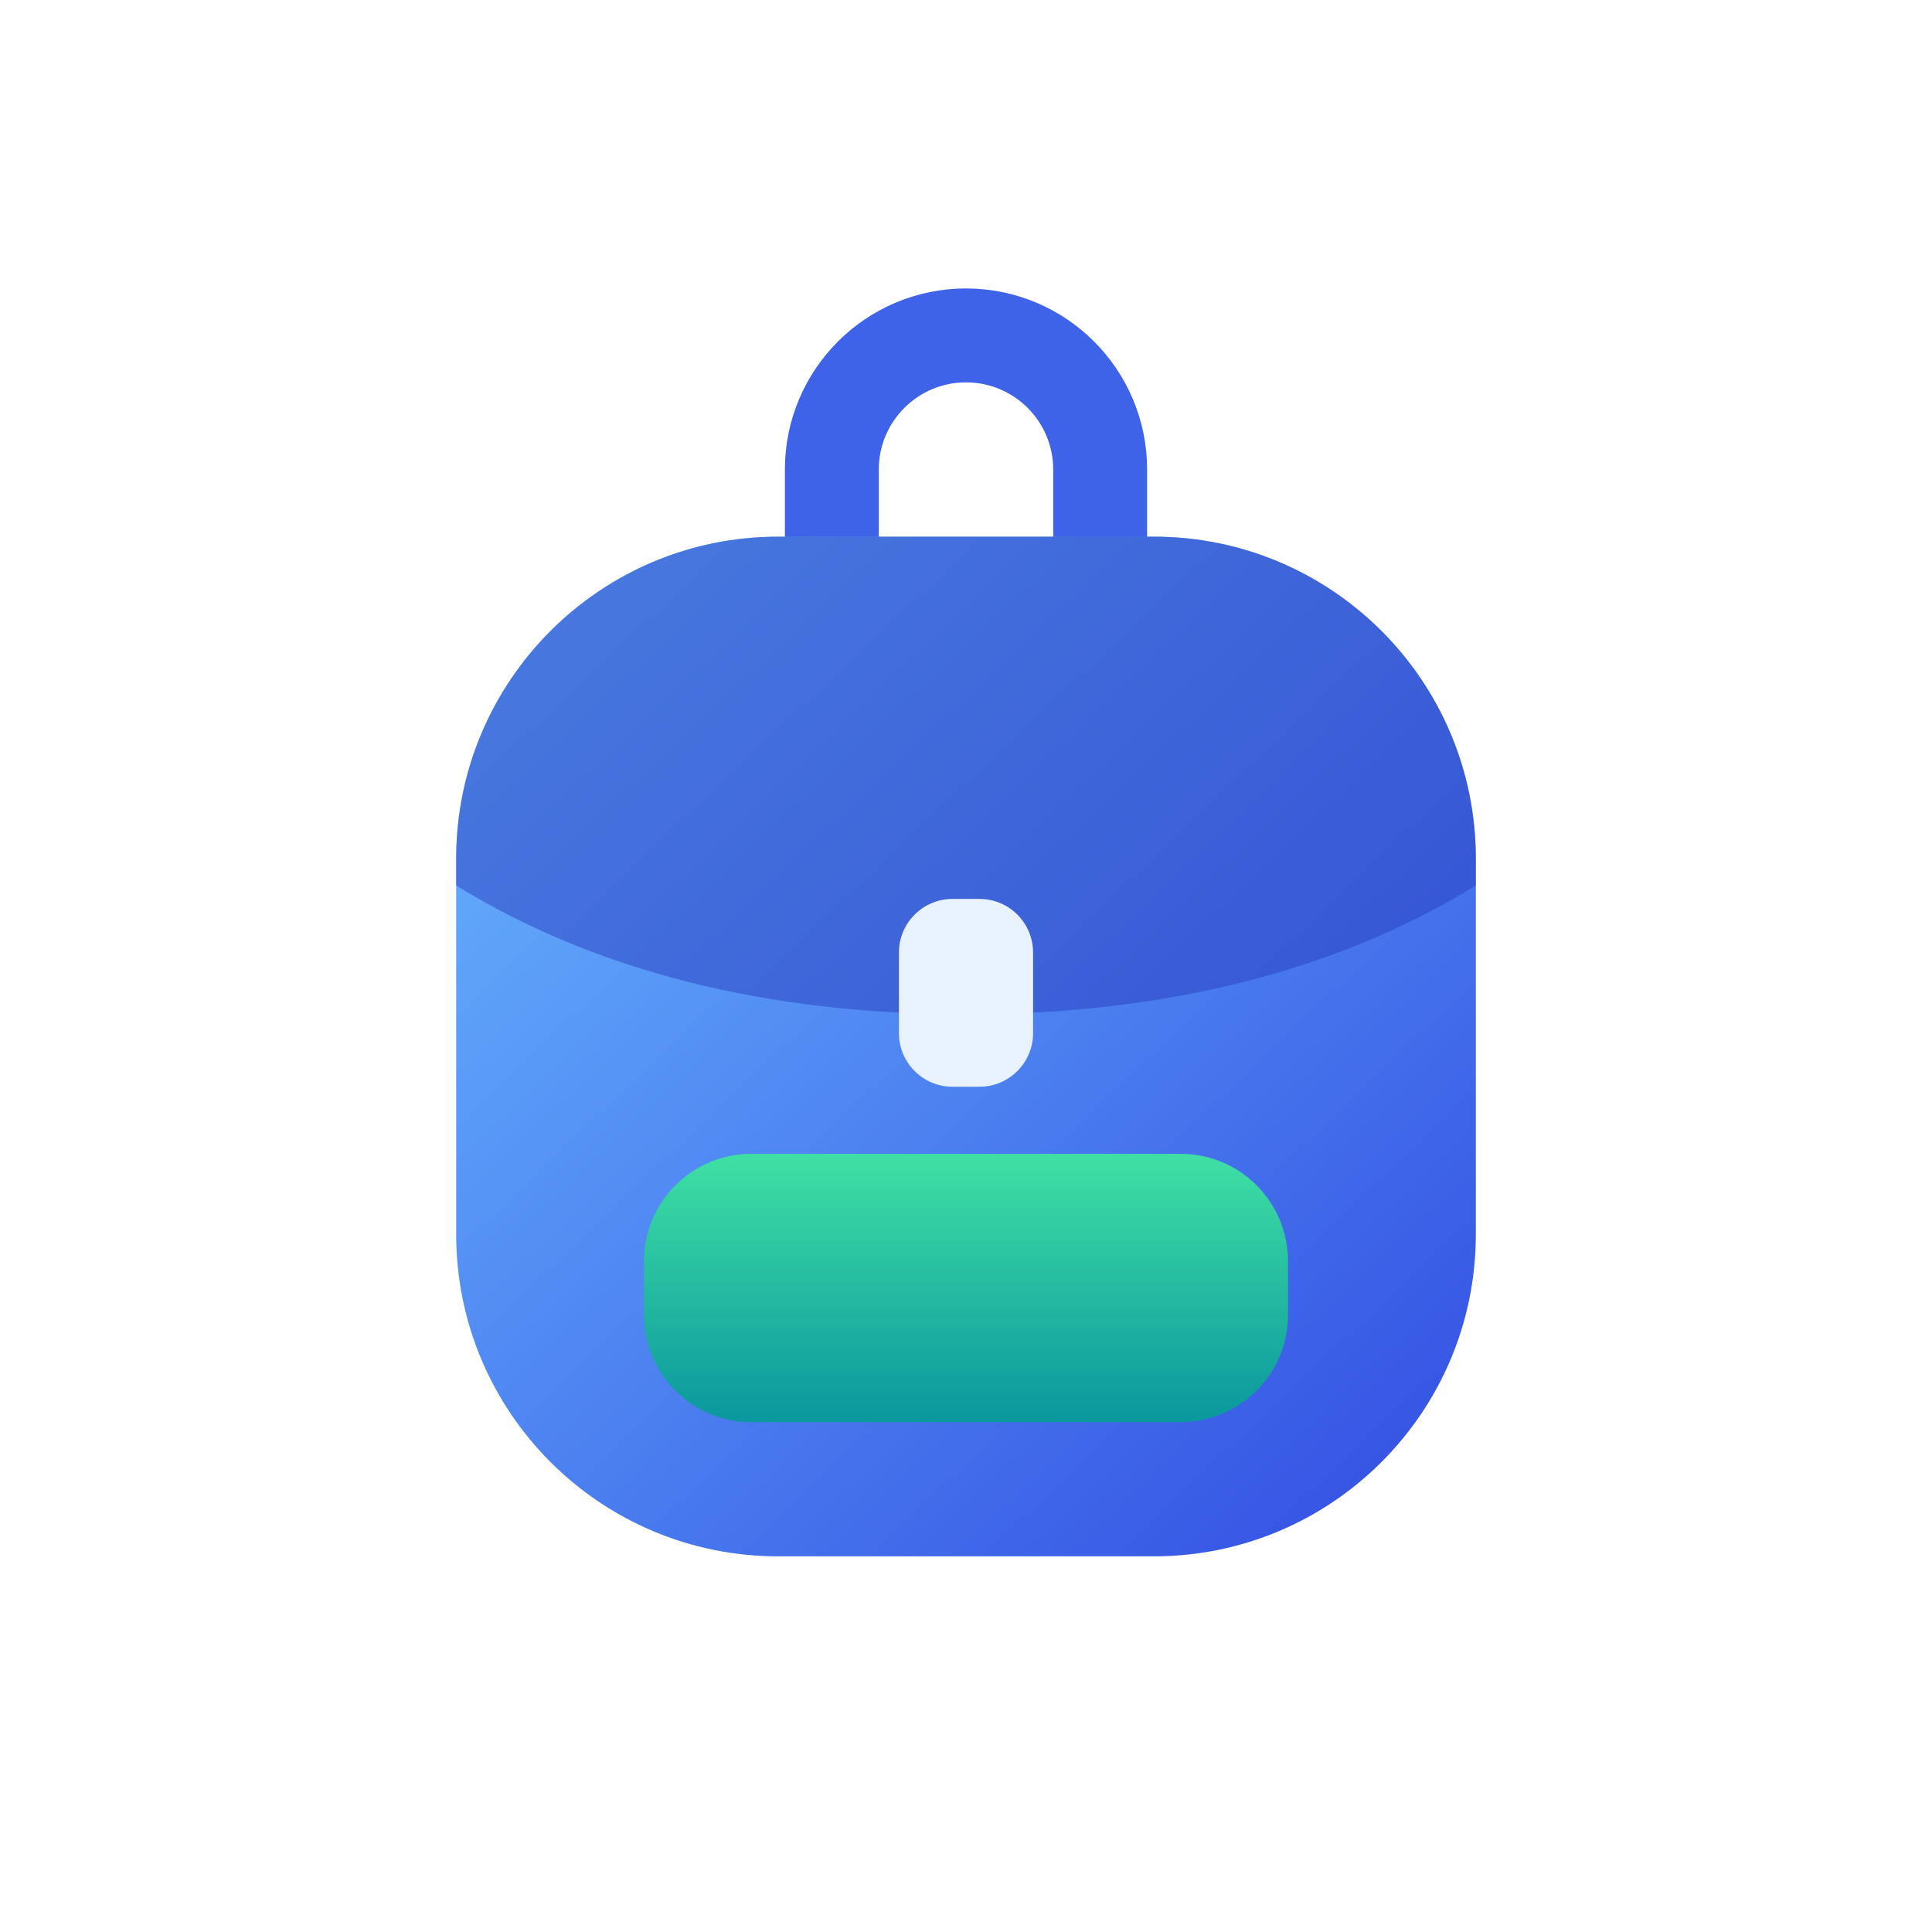
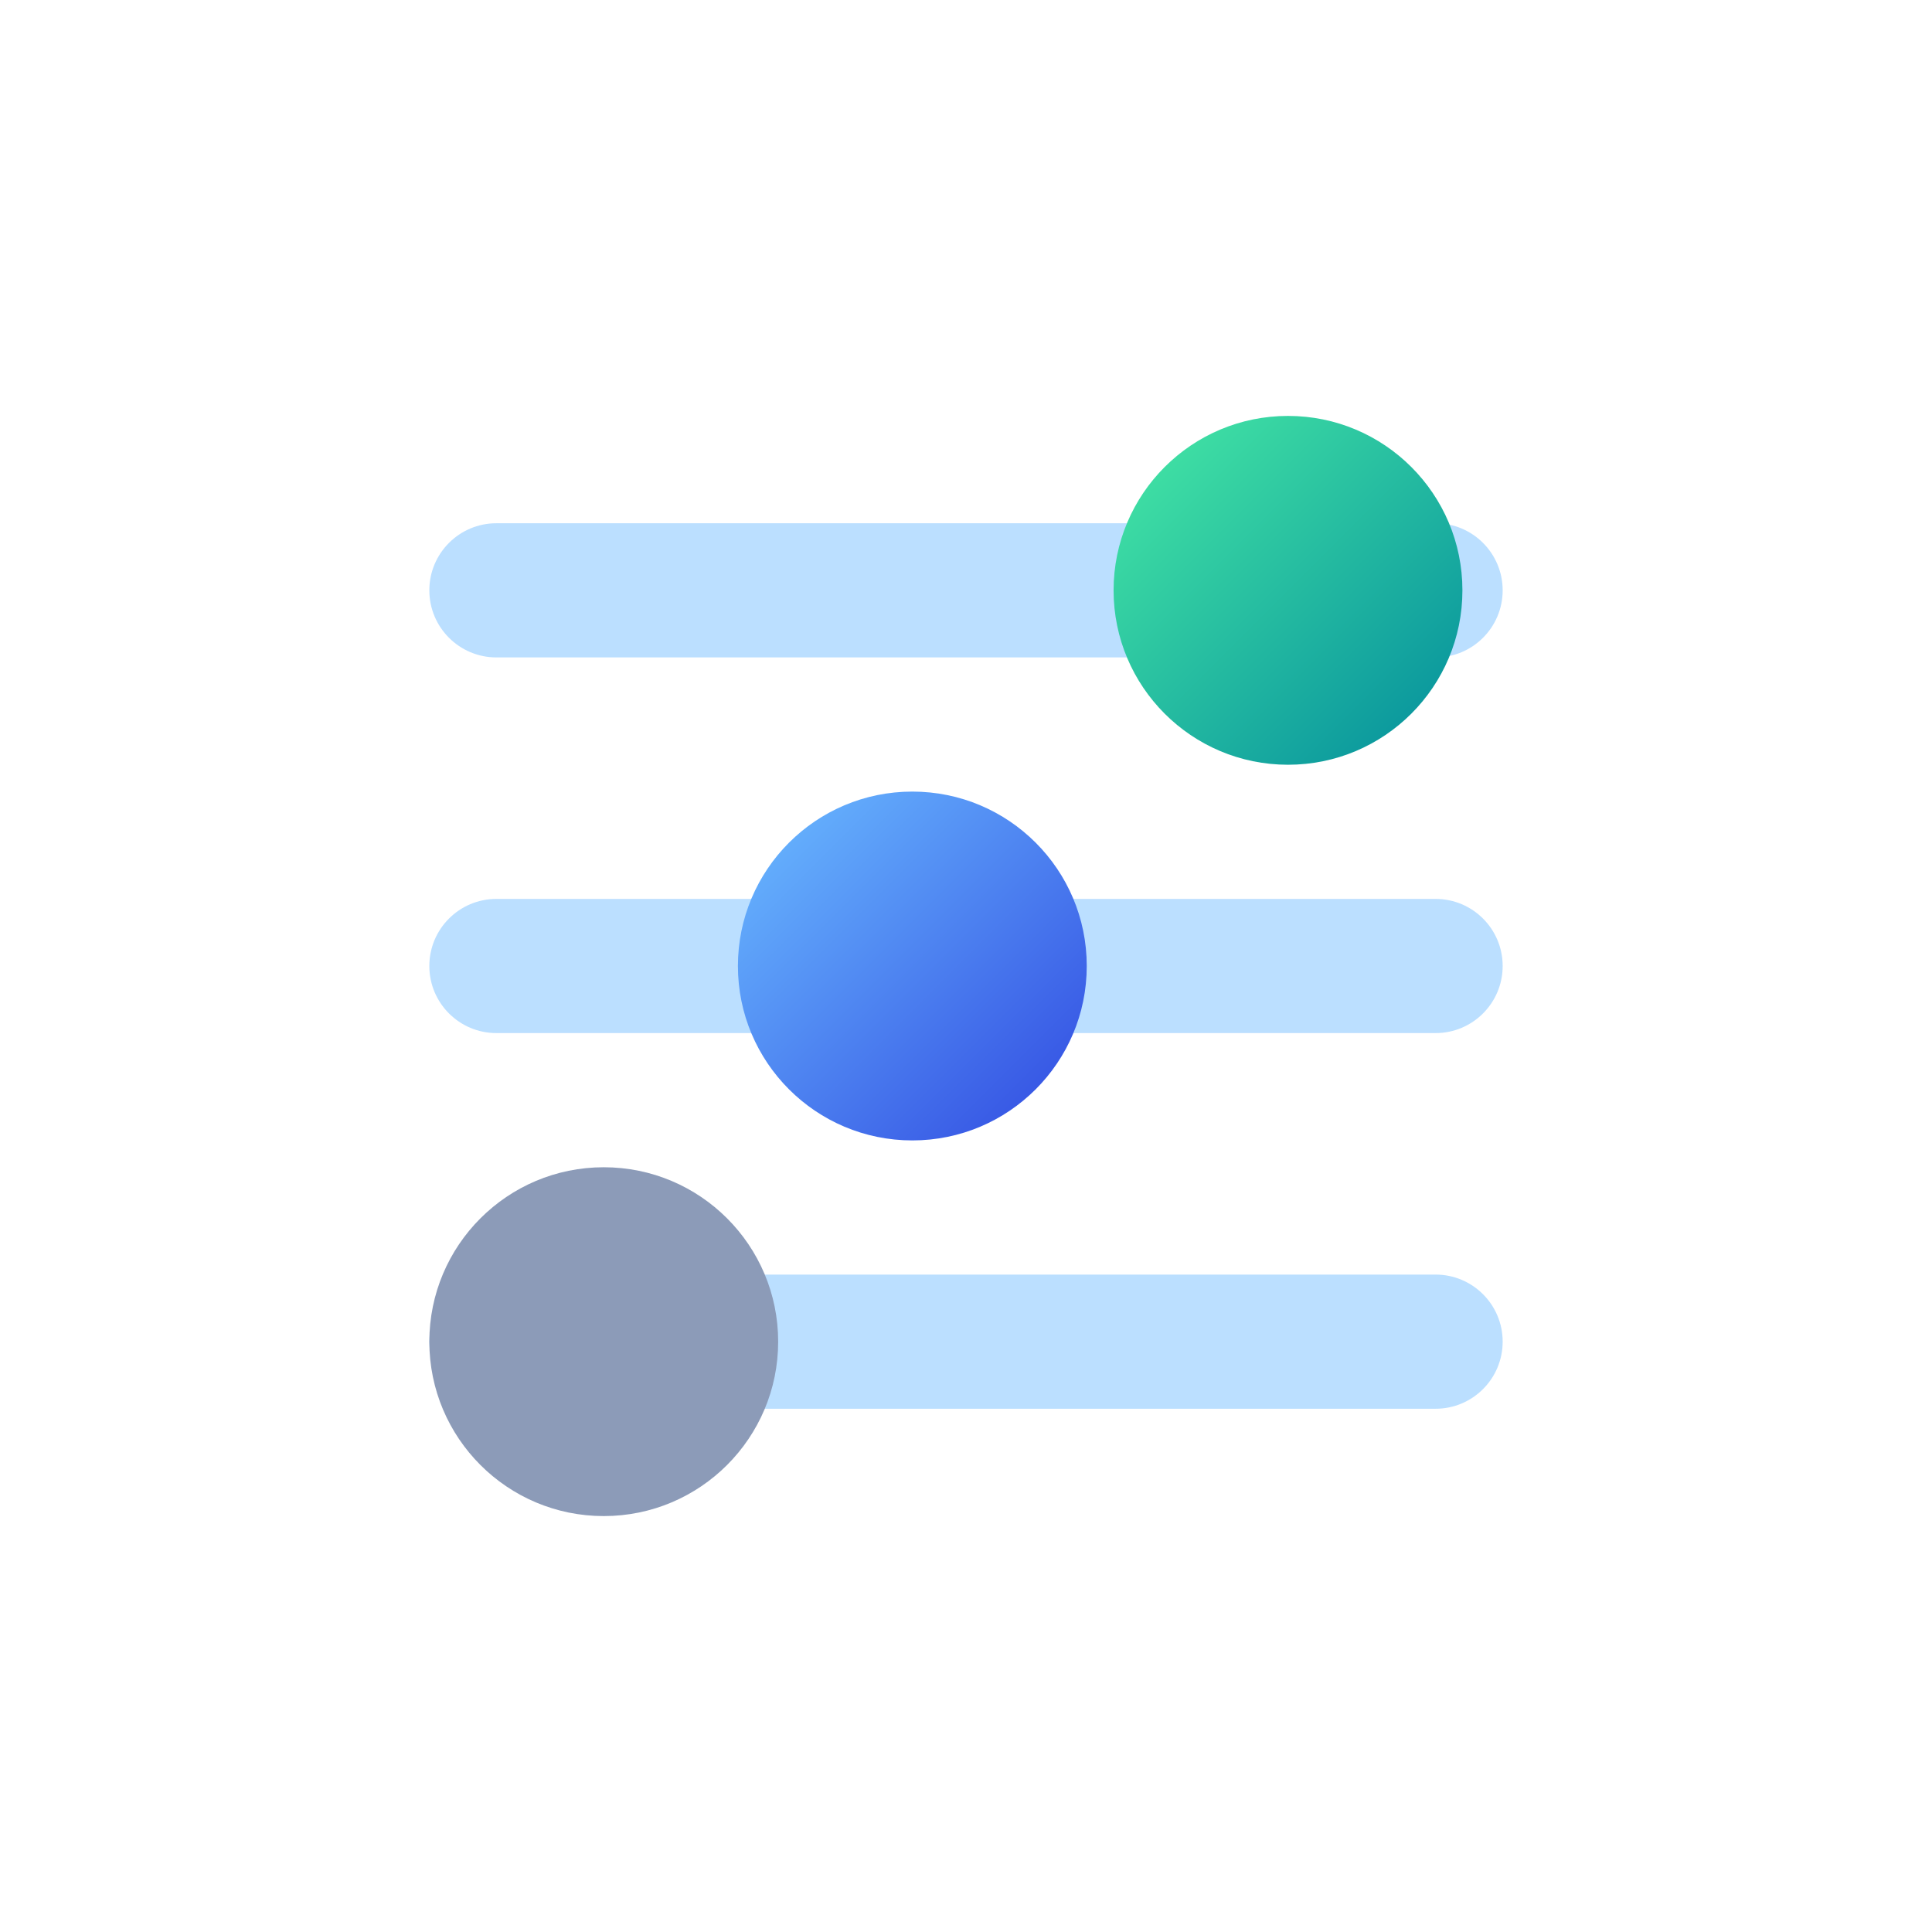
<svg xmlns="http://www.w3.org/2000/svg" width="36" height="36" viewBox="0 0 36 36" fill="none">
  <defs>
-     <linearGradient id="loadout-body" x1="9" y1="10" x2="27" y2="29" gradientUnits="userSpaceOnUse">
+     <linearGradient id="lm2-on" x1="21" y1="8" x2="27" y2="14" gradientUnits="userSpaceOnUse">
+       <stop stop-color="#45E7A4" />
+       <stop offset="1" stop-color="#05909D" />
+     </linearGradient>
+     <linearGradient id="lm2-manual" x1="14" y1="15" x2="20" y2="21" gradientUnits="userSpaceOnUse">
      <stop stop-color="#69B9FF" />
      <stop offset="1" stop-color="#324DE2" />
    </linearGradient>
-     <linearGradient id="loadout-pocket" x1="18" y1="21" x2="18" y2="27" gradientUnits="userSpaceOnUse">
-       <stop stop-color="#45E7A4" />
-       <stop offset="1" stop-color="#05909D" />
-     </linearGradient>
  </defs>
-   <path d="M15.5 10.5V8.75a2.5 2.5 0 0 1 5 0v1.75" stroke="#3F63E8" stroke-width="1.75" stroke-linecap="round" />
-   <rect x="8.5" y="10" width="19" height="19" rx="6" fill="url(#loadout-body)" />
-   <path d="M8.5 16a6 6 0 0 1 6-6h7a6 6 0 0 1 6 6v.5c-2.6 1.6-5.8 2.4-9.5 2.4s-6.9-.8-9.5-2.4V16Z" fill="#2A3FC0" fill-opacity="0.5" />
-   <rect x="16.75" y="16.75" width="2.5" height="3.5" rx="1" fill="#E8F2FF" />
-   <rect x="12" y="21.5" width="12" height="5" rx="2" fill="url(#loadout-pocket)" />
+   <rect x="8" y="9.75" width="20" height="2.5" rx="1.25" fill="#69B9FF" fill-opacity="0.45" />
+   <rect x="8" y="16.75" width="20" height="2.5" rx="1.25" fill="#69B9FF" fill-opacity="0.45" />
+   <rect x="8" y="23.75" width="20" height="2.5" rx="1.25" fill="#69B9FF" fill-opacity="0.45" />
+   <circle cx="24" cy="11" r="3.25" fill="url(#lm2-on)" />
+   <circle cx="17" cy="18" r="3.25" fill="url(#lm2-manual)" />
+   <circle cx="11.25" cy="25" r="3.25" fill="#8C9BB8" />
</svg>
